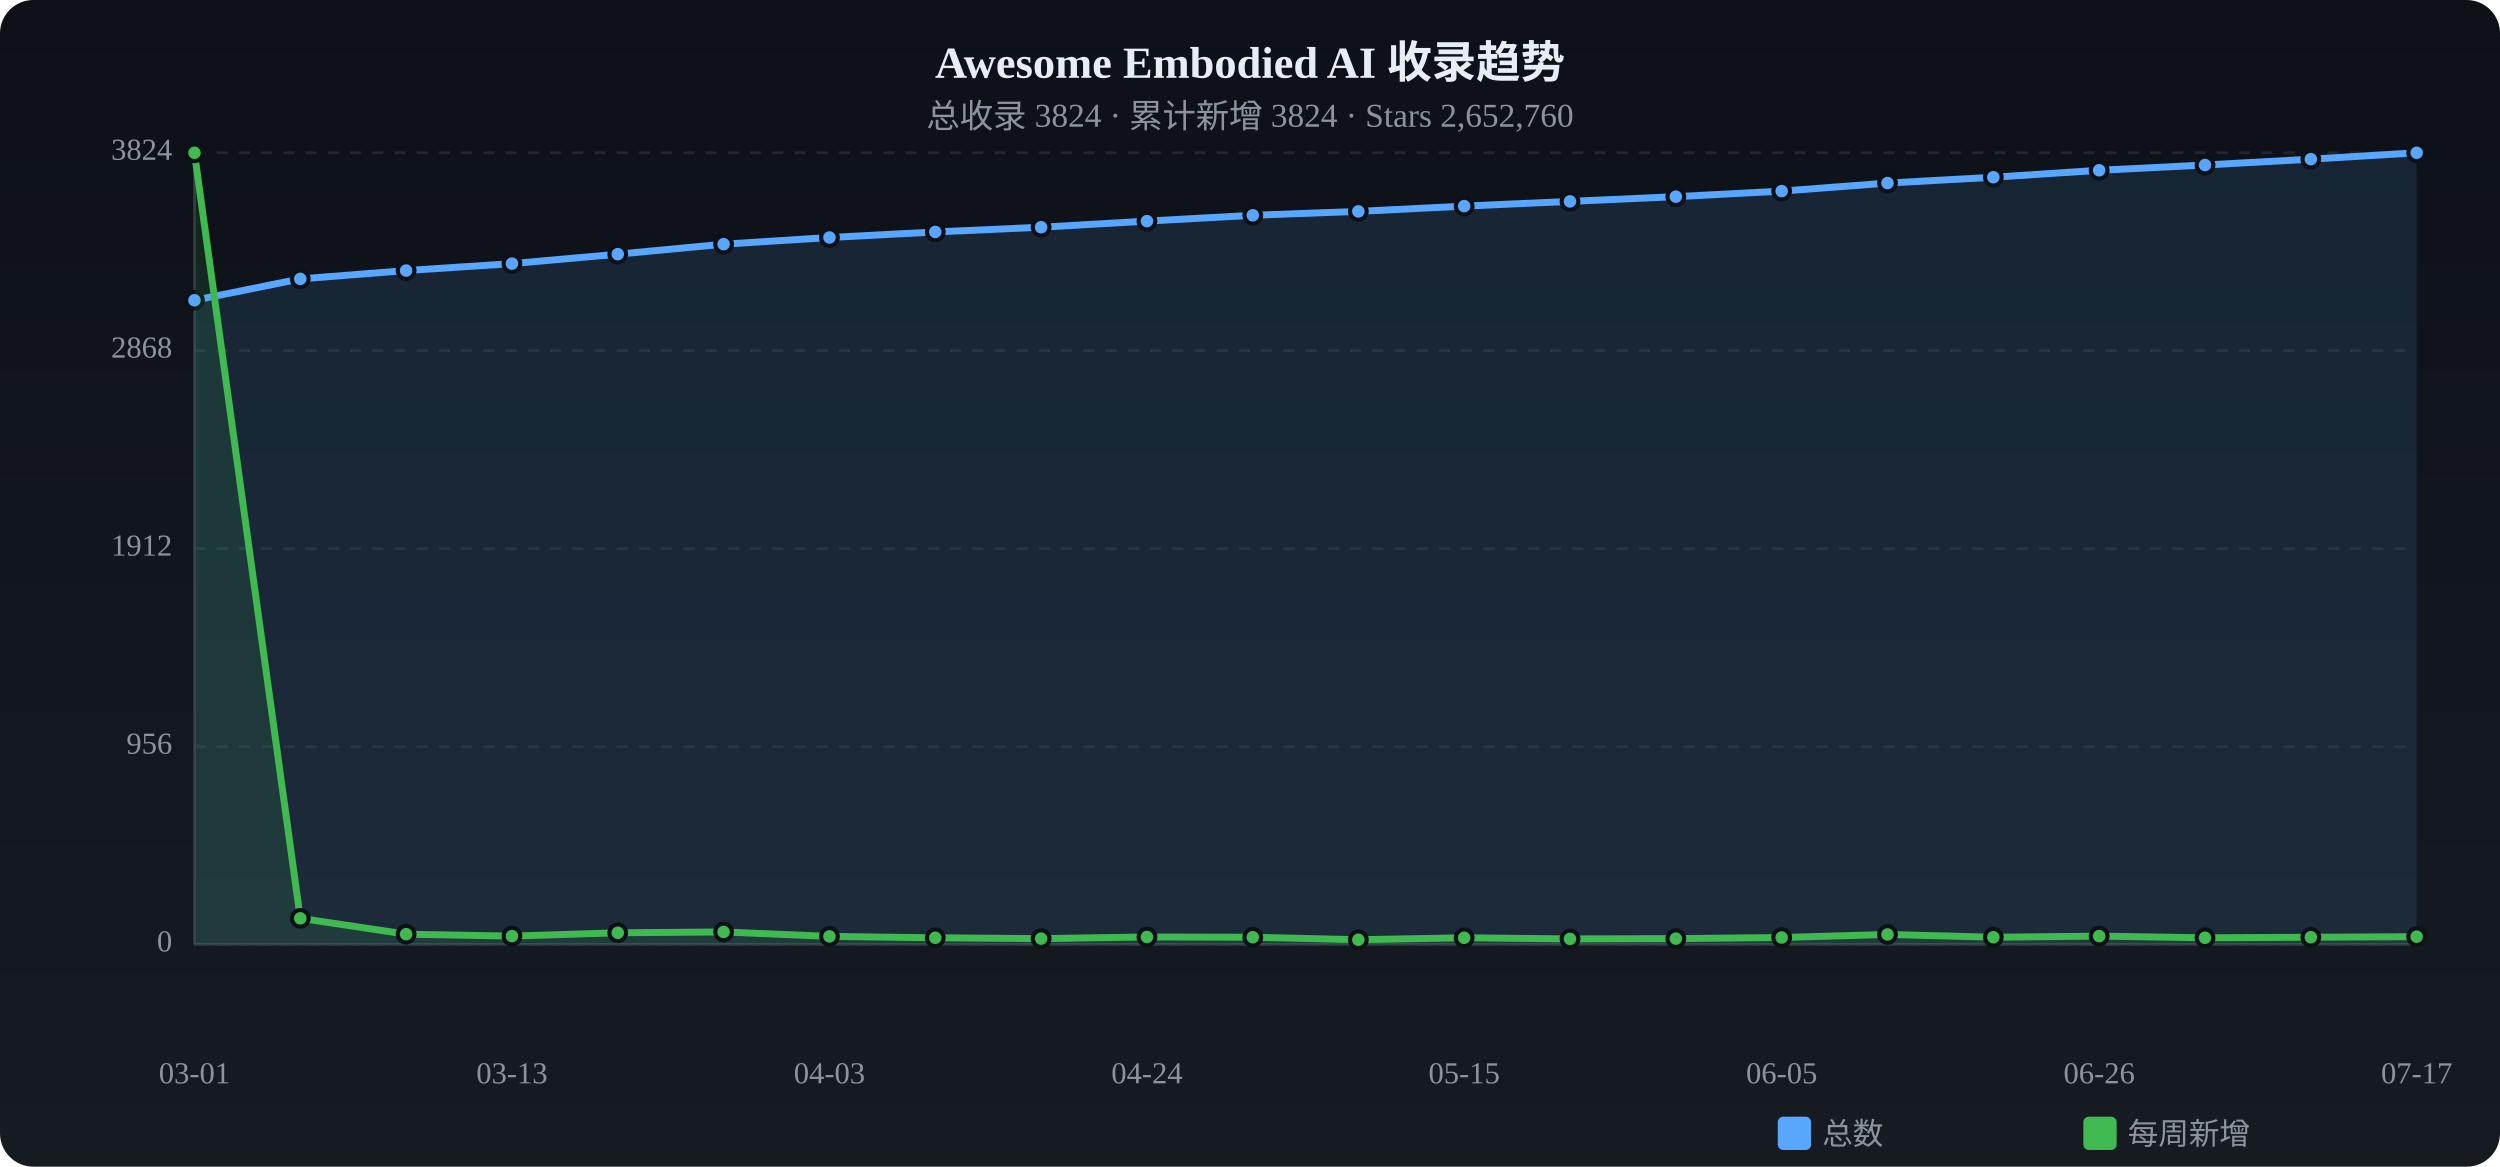
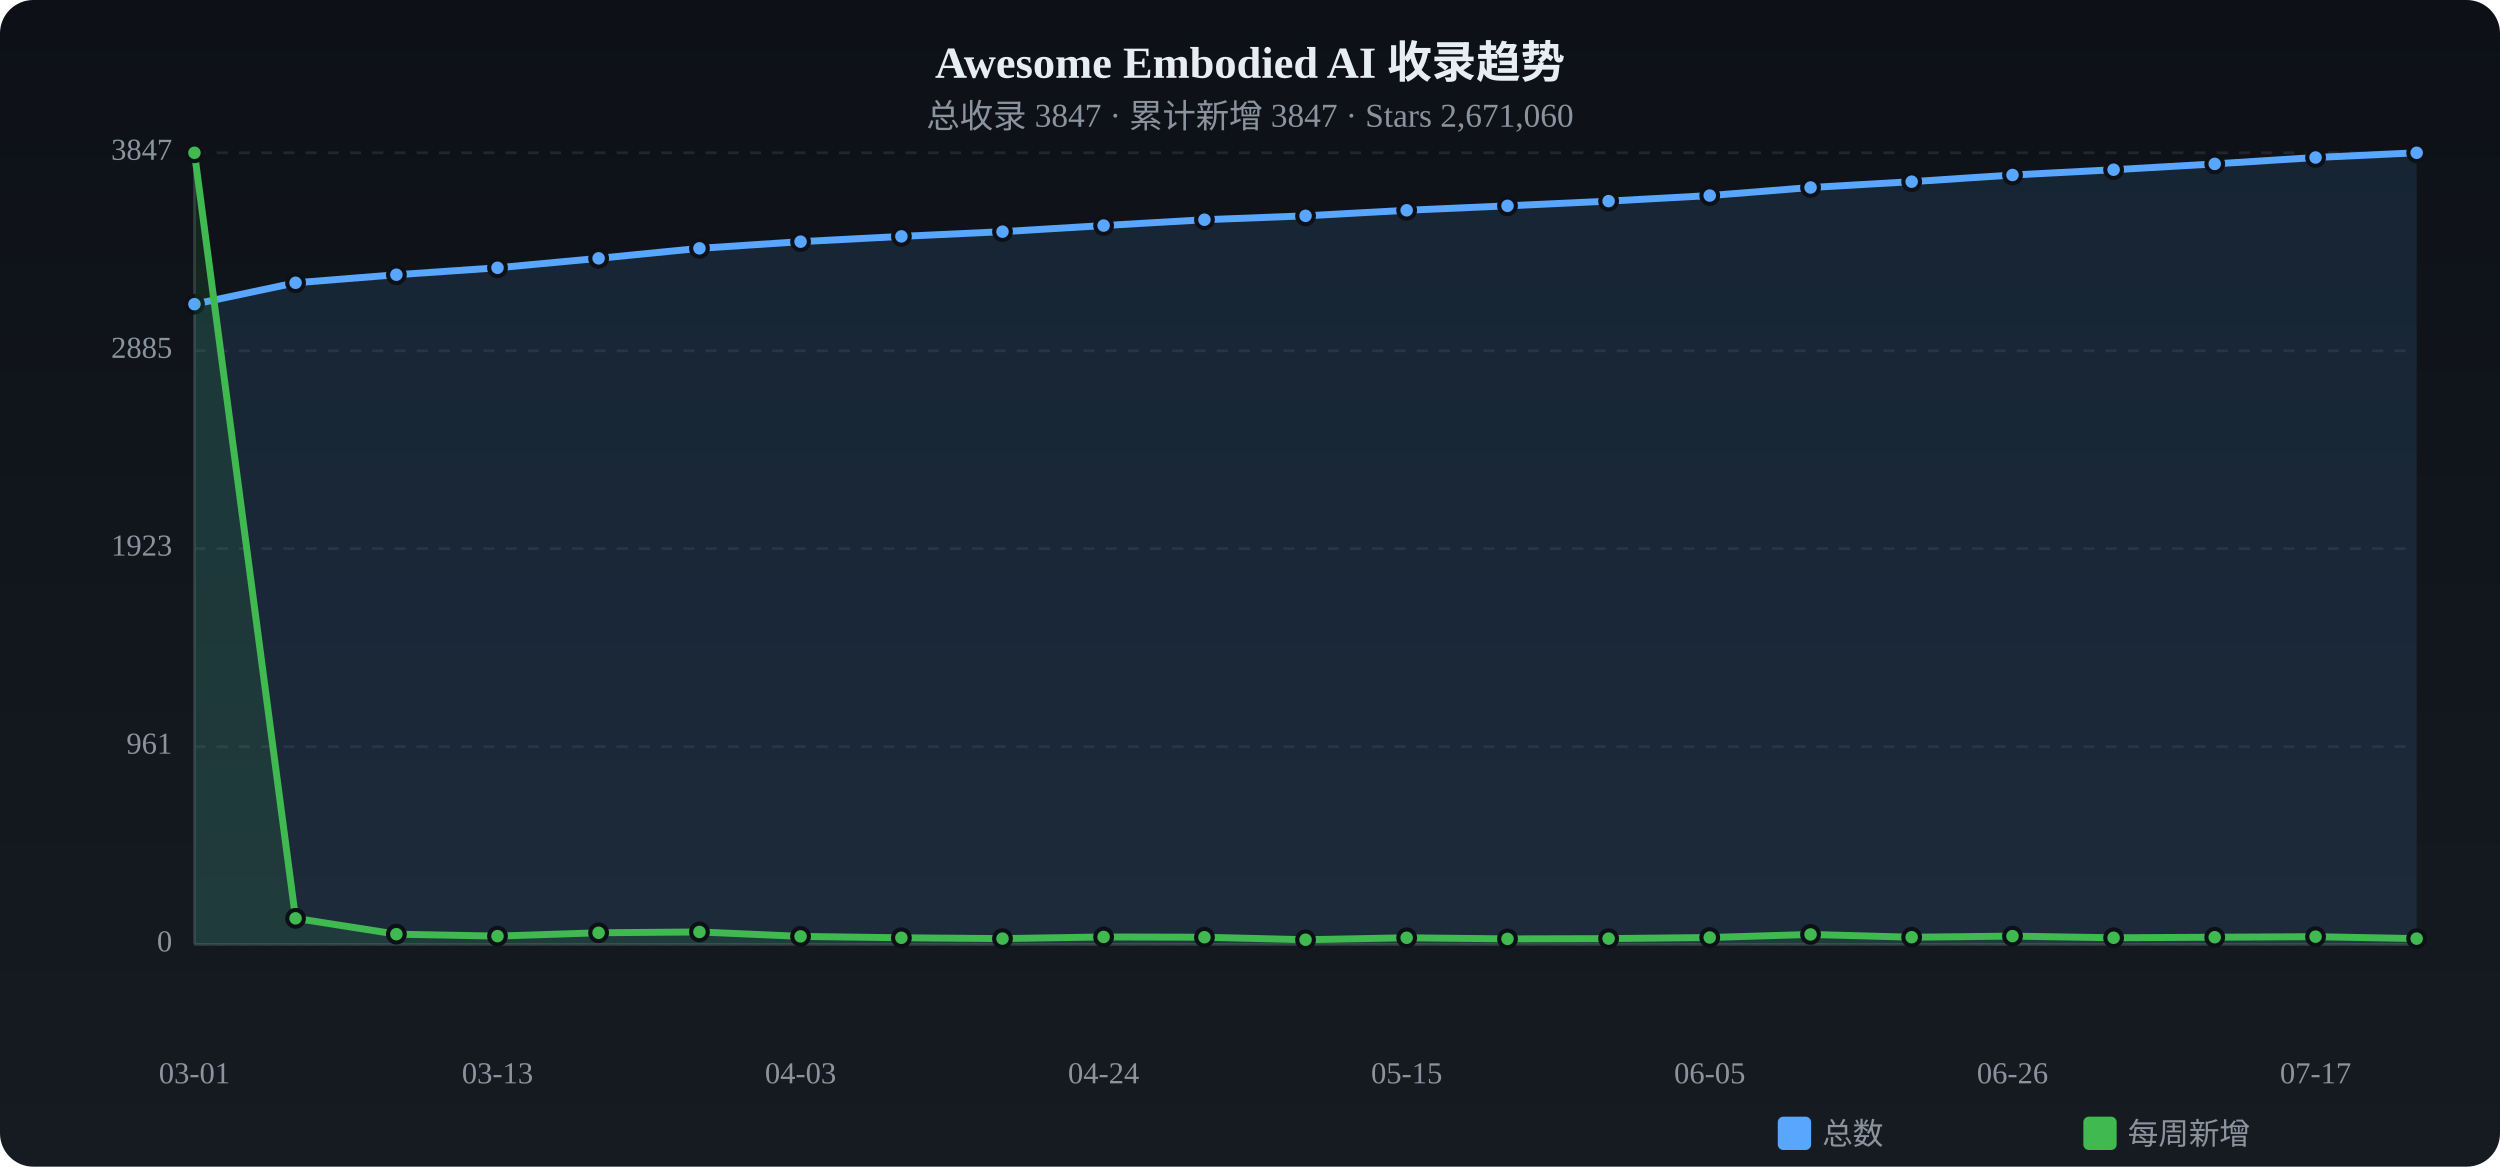
<svg xmlns="http://www.w3.org/2000/svg" viewBox="0 0 900 420" width="900" height="420">
  <defs>
    <linearGradient id="tbg" x1="0%" y1="0%" x2="0%" y2="100%">
      <stop offset="0%" stop-color="#0d1117" />
      <stop offset="100%" stop-color="#161b22" />
    </linearGradient>
  </defs>
  <rect width="900" height="420" rx="12" fill="url(#tbg)" />
  <text x="450.0" y="28" text-anchor="middle" fill="#e6edf3" font-size="16" font-weight="bold">Awesome Embodied AI 收录趋势</text>
-   <text x="450.0" y="46" text-anchor="middle" fill="#8b949e" font-size="12">总收录 3824 · 累计新增 3824 · Stars 2,652,760</text>
+   <text x="450.0" y="46" text-anchor="middle" fill="#8b949e" font-size="12">总收录 3847 · 累计新增 3847 · Stars 2,671,060</text>
  <text x="62" y="340.0" text-anchor="end" fill="#8b949e" font-size="11" dominant-baseline="middle">0</text>
  <line x1="70" y1="340.0" x2="870" y2="340.0" stroke="#21262d" stroke-dasharray="4 4" />
-   <text x="62" y="268.8" text-anchor="end" fill="#8b949e" font-size="11" dominant-baseline="middle">956</text>
+   <text x="62" y="268.8" text-anchor="end" fill="#8b949e" font-size="11" dominant-baseline="middle">961</text>
  <line x1="70" y1="268.8" x2="870" y2="268.8" stroke="#21262d" stroke-dasharray="4 4" />
-   <text x="62" y="197.5" text-anchor="end" fill="#8b949e" font-size="11" dominant-baseline="middle">1912</text>
+   <text x="62" y="197.5" text-anchor="end" fill="#8b949e" font-size="11" dominant-baseline="middle">1923</text>
  <line x1="70" y1="197.5" x2="870" y2="197.5" stroke="#21262d" stroke-dasharray="4 4" />
-   <text x="62" y="126.2" text-anchor="end" fill="#8b949e" font-size="11" dominant-baseline="middle">2868</text>
-   <line x1="70" y1="126.2" x2="870" y2="126.2" stroke="#21262d" stroke-dasharray="4 4" />
-   <text x="62" y="55.0" text-anchor="end" fill="#8b949e" font-size="11" dominant-baseline="middle">3824</text>
+   <text x="62" y="126.3" text-anchor="end" fill="#8b949e" font-size="11" dominant-baseline="middle">2885</text>
+   <line x1="70" y1="126.3" x2="870" y2="126.3" stroke="#21262d" stroke-dasharray="4 4" />
+   <text x="62" y="55.0" text-anchor="end" fill="#8b949e" font-size="11" dominant-baseline="middle">3847</text>
  <line x1="70" y1="55.0" x2="870" y2="55.0" stroke="#21262d" stroke-dasharray="4 4" />
  <line x1="70" y1="55" x2="70" y2="340" stroke="#30363d" />
  <line x1="70" y1="340" x2="870" y2="340" stroke="#30363d" />
-   <path d="M70.0,108.1 L108.1,100.4 L146.2,97.4 L184.3,94.9 L222.4,91.5 L260.5,87.9 L298.6,85.5 L336.7,83.5 L374.8,81.8 L412.9,79.6 L451.0,77.5 L489.0,76.1 L527.1,74.2 L565.2,72.5 L603.3,70.8 L641.4,68.8 L679.5,65.9 L717.6,63.8 L755.7,61.3 L793.8,59.4 L831.9,57.3 L870.0,55.0 L870.0,340 L70.0,340 Z" fill="#58a6ff" opacity="0.12" />
-   <polyline points="70.0,108.1 108.1,100.4 146.2,97.4 184.3,94.9 222.4,91.5 260.5,87.9 298.6,85.5 336.7,83.5 374.8,81.8 412.9,79.6 451.0,77.5 489.0,76.1 527.1,74.2 565.2,72.5 603.3,70.8 641.4,68.8 679.5,65.9 717.6,63.8 755.7,61.3 793.8,59.4 831.9,57.3 870.0,55.0" fill="none" stroke="#58a6ff" stroke-width="2.5" stroke-linecap="round" stroke-linejoin="round" />
-   <circle cx="70.0" cy="108.1" r="3" fill="#58a6ff" stroke="#0d1117" stroke-width="1.5" />
-   <circle cx="108.1" cy="100.4" r="3" fill="#58a6ff" stroke="#0d1117" stroke-width="1.5" />
-   <circle cx="146.2" cy="97.4" r="3" fill="#58a6ff" stroke="#0d1117" stroke-width="1.5" />
-   <circle cx="184.3" cy="94.9" r="3" fill="#58a6ff" stroke="#0d1117" stroke-width="1.5" />
-   <circle cx="222.4" cy="91.5" r="3" fill="#58a6ff" stroke="#0d1117" stroke-width="1.5" />
-   <circle cx="260.5" cy="87.9" r="3" fill="#58a6ff" stroke="#0d1117" stroke-width="1.5" />
-   <circle cx="298.6" cy="85.5" r="3" fill="#58a6ff" stroke="#0d1117" stroke-width="1.5" />
-   <circle cx="336.7" cy="83.5" r="3" fill="#58a6ff" stroke="#0d1117" stroke-width="1.5" />
-   <circle cx="374.8" cy="81.8" r="3" fill="#58a6ff" stroke="#0d1117" stroke-width="1.5" />
-   <circle cx="412.9" cy="79.6" r="3" fill="#58a6ff" stroke="#0d1117" stroke-width="1.5" />
-   <circle cx="451.0" cy="77.5" r="3" fill="#58a6ff" stroke="#0d1117" stroke-width="1.5" />
-   <circle cx="489.0" cy="76.1" r="3" fill="#58a6ff" stroke="#0d1117" stroke-width="1.5" />
-   <circle cx="527.1" cy="74.2" r="3" fill="#58a6ff" stroke="#0d1117" stroke-width="1.5" />
-   <circle cx="565.2" cy="72.5" r="3" fill="#58a6ff" stroke="#0d1117" stroke-width="1.5" />
-   <circle cx="603.3" cy="70.8" r="3" fill="#58a6ff" stroke="#0d1117" stroke-width="1.5" />
-   <circle cx="641.4" cy="68.8" r="3" fill="#58a6ff" stroke="#0d1117" stroke-width="1.5" />
-   <circle cx="679.5" cy="65.9" r="3" fill="#58a6ff" stroke="#0d1117" stroke-width="1.5" />
-   <circle cx="717.6" cy="63.8" r="3" fill="#58a6ff" stroke="#0d1117" stroke-width="1.5" />
-   <circle cx="755.7" cy="61.3" r="3" fill="#58a6ff" stroke="#0d1117" stroke-width="1.5" />
-   <circle cx="793.8" cy="59.4" r="3" fill="#58a6ff" stroke="#0d1117" stroke-width="1.5" />
-   <circle cx="831.9" cy="57.3" r="3" fill="#58a6ff" stroke="#0d1117" stroke-width="1.5" />
+   <path d="M70.0,109.5 L106.4,101.8 L142.7,98.9 L179.1,96.4 L215.5,93.0 L251.8,89.4 L288.2,87.0 L324.5,85.1 L360.9,83.4 L397.3,81.2 L433.6,79.1 L470.0,77.7 L506.4,75.7 L542.7,74.1 L579.1,72.4 L615.5,70.4 L651.8,67.5 L688.2,65.4 L724.5,63.0 L760.9,61.1 L797.3,59.0 L833.6,56.7 L870.0,55.0 L870.0,340 L70.0,340 Z" fill="#58a6ff" opacity="0.12" />
+   <polyline points="70.0,109.5 106.4,101.8 142.7,98.9 179.1,96.4 215.5,93.0 251.8,89.4 288.2,87.0 324.5,85.1 360.9,83.4 397.3,81.2 433.6,79.1 470.0,77.7 506.4,75.7 542.7,74.1 579.1,72.4 615.5,70.4 651.8,67.5 688.2,65.4 724.5,63.0 760.9,61.1 797.3,59.0 833.6,56.7 870.0,55.0" fill="none" stroke="#58a6ff" stroke-width="2.5" stroke-linecap="round" stroke-linejoin="round" />
+   <circle cx="70.0" cy="109.5" r="3" fill="#58a6ff" stroke="#0d1117" stroke-width="1.5" />
+   <circle cx="106.4" cy="101.8" r="3" fill="#58a6ff" stroke="#0d1117" stroke-width="1.5" />
+   <circle cx="142.7" cy="98.9" r="3" fill="#58a6ff" stroke="#0d1117" stroke-width="1.5" />
+   <circle cx="179.1" cy="96.4" r="3" fill="#58a6ff" stroke="#0d1117" stroke-width="1.5" />
+   <circle cx="215.5" cy="93.0" r="3" fill="#58a6ff" stroke="#0d1117" stroke-width="1.5" />
+   <circle cx="251.8" cy="89.4" r="3" fill="#58a6ff" stroke="#0d1117" stroke-width="1.5" />
+   <circle cx="288.2" cy="87.0" r="3" fill="#58a6ff" stroke="#0d1117" stroke-width="1.5" />
+   <circle cx="324.5" cy="85.1" r="3" fill="#58a6ff" stroke="#0d1117" stroke-width="1.5" />
+   <circle cx="360.9" cy="83.4" r="3" fill="#58a6ff" stroke="#0d1117" stroke-width="1.5" />
+   <circle cx="397.3" cy="81.2" r="3" fill="#58a6ff" stroke="#0d1117" stroke-width="1.5" />
+   <circle cx="433.6" cy="79.1" r="3" fill="#58a6ff" stroke="#0d1117" stroke-width="1.5" />
+   <circle cx="470.0" cy="77.7" r="3" fill="#58a6ff" stroke="#0d1117" stroke-width="1.5" />
+   <circle cx="506.4" cy="75.7" r="3" fill="#58a6ff" stroke="#0d1117" stroke-width="1.5" />
+   <circle cx="542.7" cy="74.1" r="3" fill="#58a6ff" stroke="#0d1117" stroke-width="1.5" />
+   <circle cx="579.1" cy="72.4" r="3" fill="#58a6ff" stroke="#0d1117" stroke-width="1.5" />
+   <circle cx="615.5" cy="70.4" r="3" fill="#58a6ff" stroke="#0d1117" stroke-width="1.5" />
+   <circle cx="651.8" cy="67.5" r="3" fill="#58a6ff" stroke="#0d1117" stroke-width="1.5" />
+   <circle cx="688.2" cy="65.4" r="3" fill="#58a6ff" stroke="#0d1117" stroke-width="1.5" />
+   <circle cx="724.5" cy="63.0" r="3" fill="#58a6ff" stroke="#0d1117" stroke-width="1.5" />
+   <circle cx="760.9" cy="61.1" r="3" fill="#58a6ff" stroke="#0d1117" stroke-width="1.5" />
+   <circle cx="797.3" cy="59.0" r="3" fill="#58a6ff" stroke="#0d1117" stroke-width="1.5" />
+   <circle cx="833.6" cy="56.7" r="3" fill="#58a6ff" stroke="#0d1117" stroke-width="1.5" />
  <circle cx="870.0" cy="55.0" r="3" fill="#58a6ff" stroke="#0d1117" stroke-width="1.5" />
-   <path d="M70.0,55.0 L108.1,330.6 L146.2,336.3 L184.3,337.0 L222.4,335.8 L260.5,335.5 L298.6,337.1 L336.7,337.6 L374.8,337.9 L412.9,337.3 L451.0,337.4 L489.0,338.3 L527.1,337.6 L565.2,338.0 L603.3,337.9 L641.4,337.5 L679.5,336.4 L717.6,337.4 L755.7,337.0 L793.8,337.6 L831.9,337.4 L870.0,337.2 L870.0,340 L70.0,340 Z" fill="#3fb950" opacity="0.12" />
-   <polyline points="70.0,55.0 108.1,330.6 146.2,336.3 184.3,337.0 222.4,335.8 260.5,335.5 298.6,337.1 336.7,337.6 374.8,337.9 412.9,337.3 451.0,337.4 489.0,338.3 527.1,337.6 565.2,338.0 603.3,337.9 641.4,337.5 679.5,336.4 717.6,337.4 755.7,337.0 793.8,337.6 831.9,337.4 870.0,337.2" fill="none" stroke="#3fb950" stroke-width="2.5" stroke-linecap="round" stroke-linejoin="round" />
+   <path d="M70.0,55.0 L106.4,330.6 L142.7,336.3 L179.1,337.0 L215.5,335.8 L251.8,335.5 L288.2,337.1 L324.5,337.6 L360.9,337.9 L397.3,337.3 L433.6,337.4 L470.0,338.3 L506.4,337.6 L542.7,338.0 L579.1,337.9 L615.5,337.5 L651.8,336.4 L688.2,337.4 L724.5,337.0 L760.9,337.6 L797.3,337.4 L833.6,337.2 L870.0,337.9 L870.0,340 L70.0,340 Z" fill="#3fb950" opacity="0.12" />
+   <polyline points="70.0,55.0 106.4,330.6 142.7,336.3 179.1,337.0 215.5,335.8 251.8,335.5 288.2,337.1 324.5,337.6 360.9,337.9 397.3,337.3 433.6,337.4 470.0,338.3 506.4,337.6 542.7,338.0 579.1,337.9 615.5,337.5 651.8,336.4 688.2,337.4 724.5,337.0 760.9,337.6 797.3,337.4 833.6,337.2 870.0,337.9" fill="none" stroke="#3fb950" stroke-width="2.5" stroke-linecap="round" stroke-linejoin="round" />
  <circle cx="70.0" cy="55.0" r="3" fill="#3fb950" stroke="#0d1117" stroke-width="1.5" />
-   <circle cx="108.1" cy="330.6" r="3" fill="#3fb950" stroke="#0d1117" stroke-width="1.5" />
-   <circle cx="146.2" cy="336.3" r="3" fill="#3fb950" stroke="#0d1117" stroke-width="1.5" />
-   <circle cx="184.3" cy="337.0" r="3" fill="#3fb950" stroke="#0d1117" stroke-width="1.5" />
-   <circle cx="222.4" cy="335.8" r="3" fill="#3fb950" stroke="#0d1117" stroke-width="1.5" />
-   <circle cx="260.5" cy="335.5" r="3" fill="#3fb950" stroke="#0d1117" stroke-width="1.5" />
-   <circle cx="298.6" cy="337.1" r="3" fill="#3fb950" stroke="#0d1117" stroke-width="1.5" />
-   <circle cx="336.7" cy="337.6" r="3" fill="#3fb950" stroke="#0d1117" stroke-width="1.5" />
-   <circle cx="374.8" cy="337.9" r="3" fill="#3fb950" stroke="#0d1117" stroke-width="1.5" />
-   <circle cx="412.9" cy="337.3" r="3" fill="#3fb950" stroke="#0d1117" stroke-width="1.5" />
-   <circle cx="451.0" cy="337.4" r="3" fill="#3fb950" stroke="#0d1117" stroke-width="1.5" />
-   <circle cx="489.0" cy="338.3" r="3" fill="#3fb950" stroke="#0d1117" stroke-width="1.5" />
-   <circle cx="527.1" cy="337.6" r="3" fill="#3fb950" stroke="#0d1117" stroke-width="1.5" />
-   <circle cx="565.2" cy="338.0" r="3" fill="#3fb950" stroke="#0d1117" stroke-width="1.5" />
-   <circle cx="603.3" cy="337.9" r="3" fill="#3fb950" stroke="#0d1117" stroke-width="1.5" />
-   <circle cx="641.4" cy="337.5" r="3" fill="#3fb950" stroke="#0d1117" stroke-width="1.5" />
-   <circle cx="679.5" cy="336.4" r="3" fill="#3fb950" stroke="#0d1117" stroke-width="1.5" />
-   <circle cx="717.6" cy="337.4" r="3" fill="#3fb950" stroke="#0d1117" stroke-width="1.5" />
-   <circle cx="755.7" cy="337.0" r="3" fill="#3fb950" stroke="#0d1117" stroke-width="1.5" />
-   <circle cx="793.8" cy="337.6" r="3" fill="#3fb950" stroke="#0d1117" stroke-width="1.5" />
-   <circle cx="831.9" cy="337.4" r="3" fill="#3fb950" stroke="#0d1117" stroke-width="1.5" />
-   <circle cx="870.0" cy="337.2" r="3" fill="#3fb950" stroke="#0d1117" stroke-width="1.5" />
+   <circle cx="106.4" cy="330.6" r="3" fill="#3fb950" stroke="#0d1117" stroke-width="1.5" />
+   <circle cx="142.7" cy="336.3" r="3" fill="#3fb950" stroke="#0d1117" stroke-width="1.5" />
+   <circle cx="179.1" cy="337.0" r="3" fill="#3fb950" stroke="#0d1117" stroke-width="1.5" />
+   <circle cx="215.5" cy="335.8" r="3" fill="#3fb950" stroke="#0d1117" stroke-width="1.5" />
+   <circle cx="251.8" cy="335.5" r="3" fill="#3fb950" stroke="#0d1117" stroke-width="1.5" />
+   <circle cx="288.2" cy="337.1" r="3" fill="#3fb950" stroke="#0d1117" stroke-width="1.5" />
+   <circle cx="324.5" cy="337.6" r="3" fill="#3fb950" stroke="#0d1117" stroke-width="1.5" />
+   <circle cx="360.9" cy="337.9" r="3" fill="#3fb950" stroke="#0d1117" stroke-width="1.5" />
+   <circle cx="397.3" cy="337.3" r="3" fill="#3fb950" stroke="#0d1117" stroke-width="1.5" />
+   <circle cx="433.6" cy="337.4" r="3" fill="#3fb950" stroke="#0d1117" stroke-width="1.5" />
+   <circle cx="470.0" cy="338.3" r="3" fill="#3fb950" stroke="#0d1117" stroke-width="1.5" />
+   <circle cx="506.4" cy="337.6" r="3" fill="#3fb950" stroke="#0d1117" stroke-width="1.5" />
+   <circle cx="542.7" cy="338.0" r="3" fill="#3fb950" stroke="#0d1117" stroke-width="1.5" />
+   <circle cx="579.1" cy="337.9" r="3" fill="#3fb950" stroke="#0d1117" stroke-width="1.5" />
+   <circle cx="615.5" cy="337.5" r="3" fill="#3fb950" stroke="#0d1117" stroke-width="1.5" />
+   <circle cx="651.8" cy="336.4" r="3" fill="#3fb950" stroke="#0d1117" stroke-width="1.5" />
+   <circle cx="688.2" cy="337.4" r="3" fill="#3fb950" stroke="#0d1117" stroke-width="1.5" />
+   <circle cx="724.5" cy="337.0" r="3" fill="#3fb950" stroke="#0d1117" stroke-width="1.5" />
+   <circle cx="760.9" cy="337.6" r="3" fill="#3fb950" stroke="#0d1117" stroke-width="1.5" />
+   <circle cx="797.3" cy="337.4" r="3" fill="#3fb950" stroke="#0d1117" stroke-width="1.5" />
+   <circle cx="833.6" cy="337.2" r="3" fill="#3fb950" stroke="#0d1117" stroke-width="1.5" />
+   <circle cx="870.0" cy="337.9" r="3" fill="#3fb950" stroke="#0d1117" stroke-width="1.5" />
  <text x="70.0" y="390" text-anchor="middle" fill="#8b949e" font-size="11">03-01</text>
-   <text x="184.3" y="390" text-anchor="middle" fill="#8b949e" font-size="11">03-13</text>
-   <text x="298.6" y="390" text-anchor="middle" fill="#8b949e" font-size="11">04-03</text>
-   <text x="412.9" y="390" text-anchor="middle" fill="#8b949e" font-size="11">04-24</text>
-   <text x="527.1" y="390" text-anchor="middle" fill="#8b949e" font-size="11">05-15</text>
-   <text x="641.4" y="390" text-anchor="middle" fill="#8b949e" font-size="11">06-05</text>
-   <text x="755.7" y="390" text-anchor="middle" fill="#8b949e" font-size="11">06-26</text>
-   <text x="870.0" y="390" text-anchor="middle" fill="#8b949e" font-size="11">07-17</text>
+   <text x="179.1" y="390" text-anchor="middle" fill="#8b949e" font-size="11">03-13</text>
+   <text x="288.2" y="390" text-anchor="middle" fill="#8b949e" font-size="11">04-03</text>
+   <text x="397.3" y="390" text-anchor="middle" fill="#8b949e" font-size="11">04-24</text>
+   <text x="506.4" y="390" text-anchor="middle" fill="#8b949e" font-size="11">05-15</text>
+   <text x="615.5" y="390" text-anchor="middle" fill="#8b949e" font-size="11">06-05</text>
+   <text x="724.5" y="390" text-anchor="middle" fill="#8b949e" font-size="11">06-26</text>
+   <text x="833.6" y="390" text-anchor="middle" fill="#8b949e" font-size="11">07-17</text>
  <rect x="640" y="402" width="12" height="12" rx="2" fill="#58a6ff" />
  <text x="656" y="412" fill="#8b949e" font-size="11">总数</text>
  <rect x="750" y="402" width="12" height="12" rx="2" fill="#3fb950" />
  <text x="766" y="412" fill="#8b949e" font-size="11">每周新增</text>
</svg>
